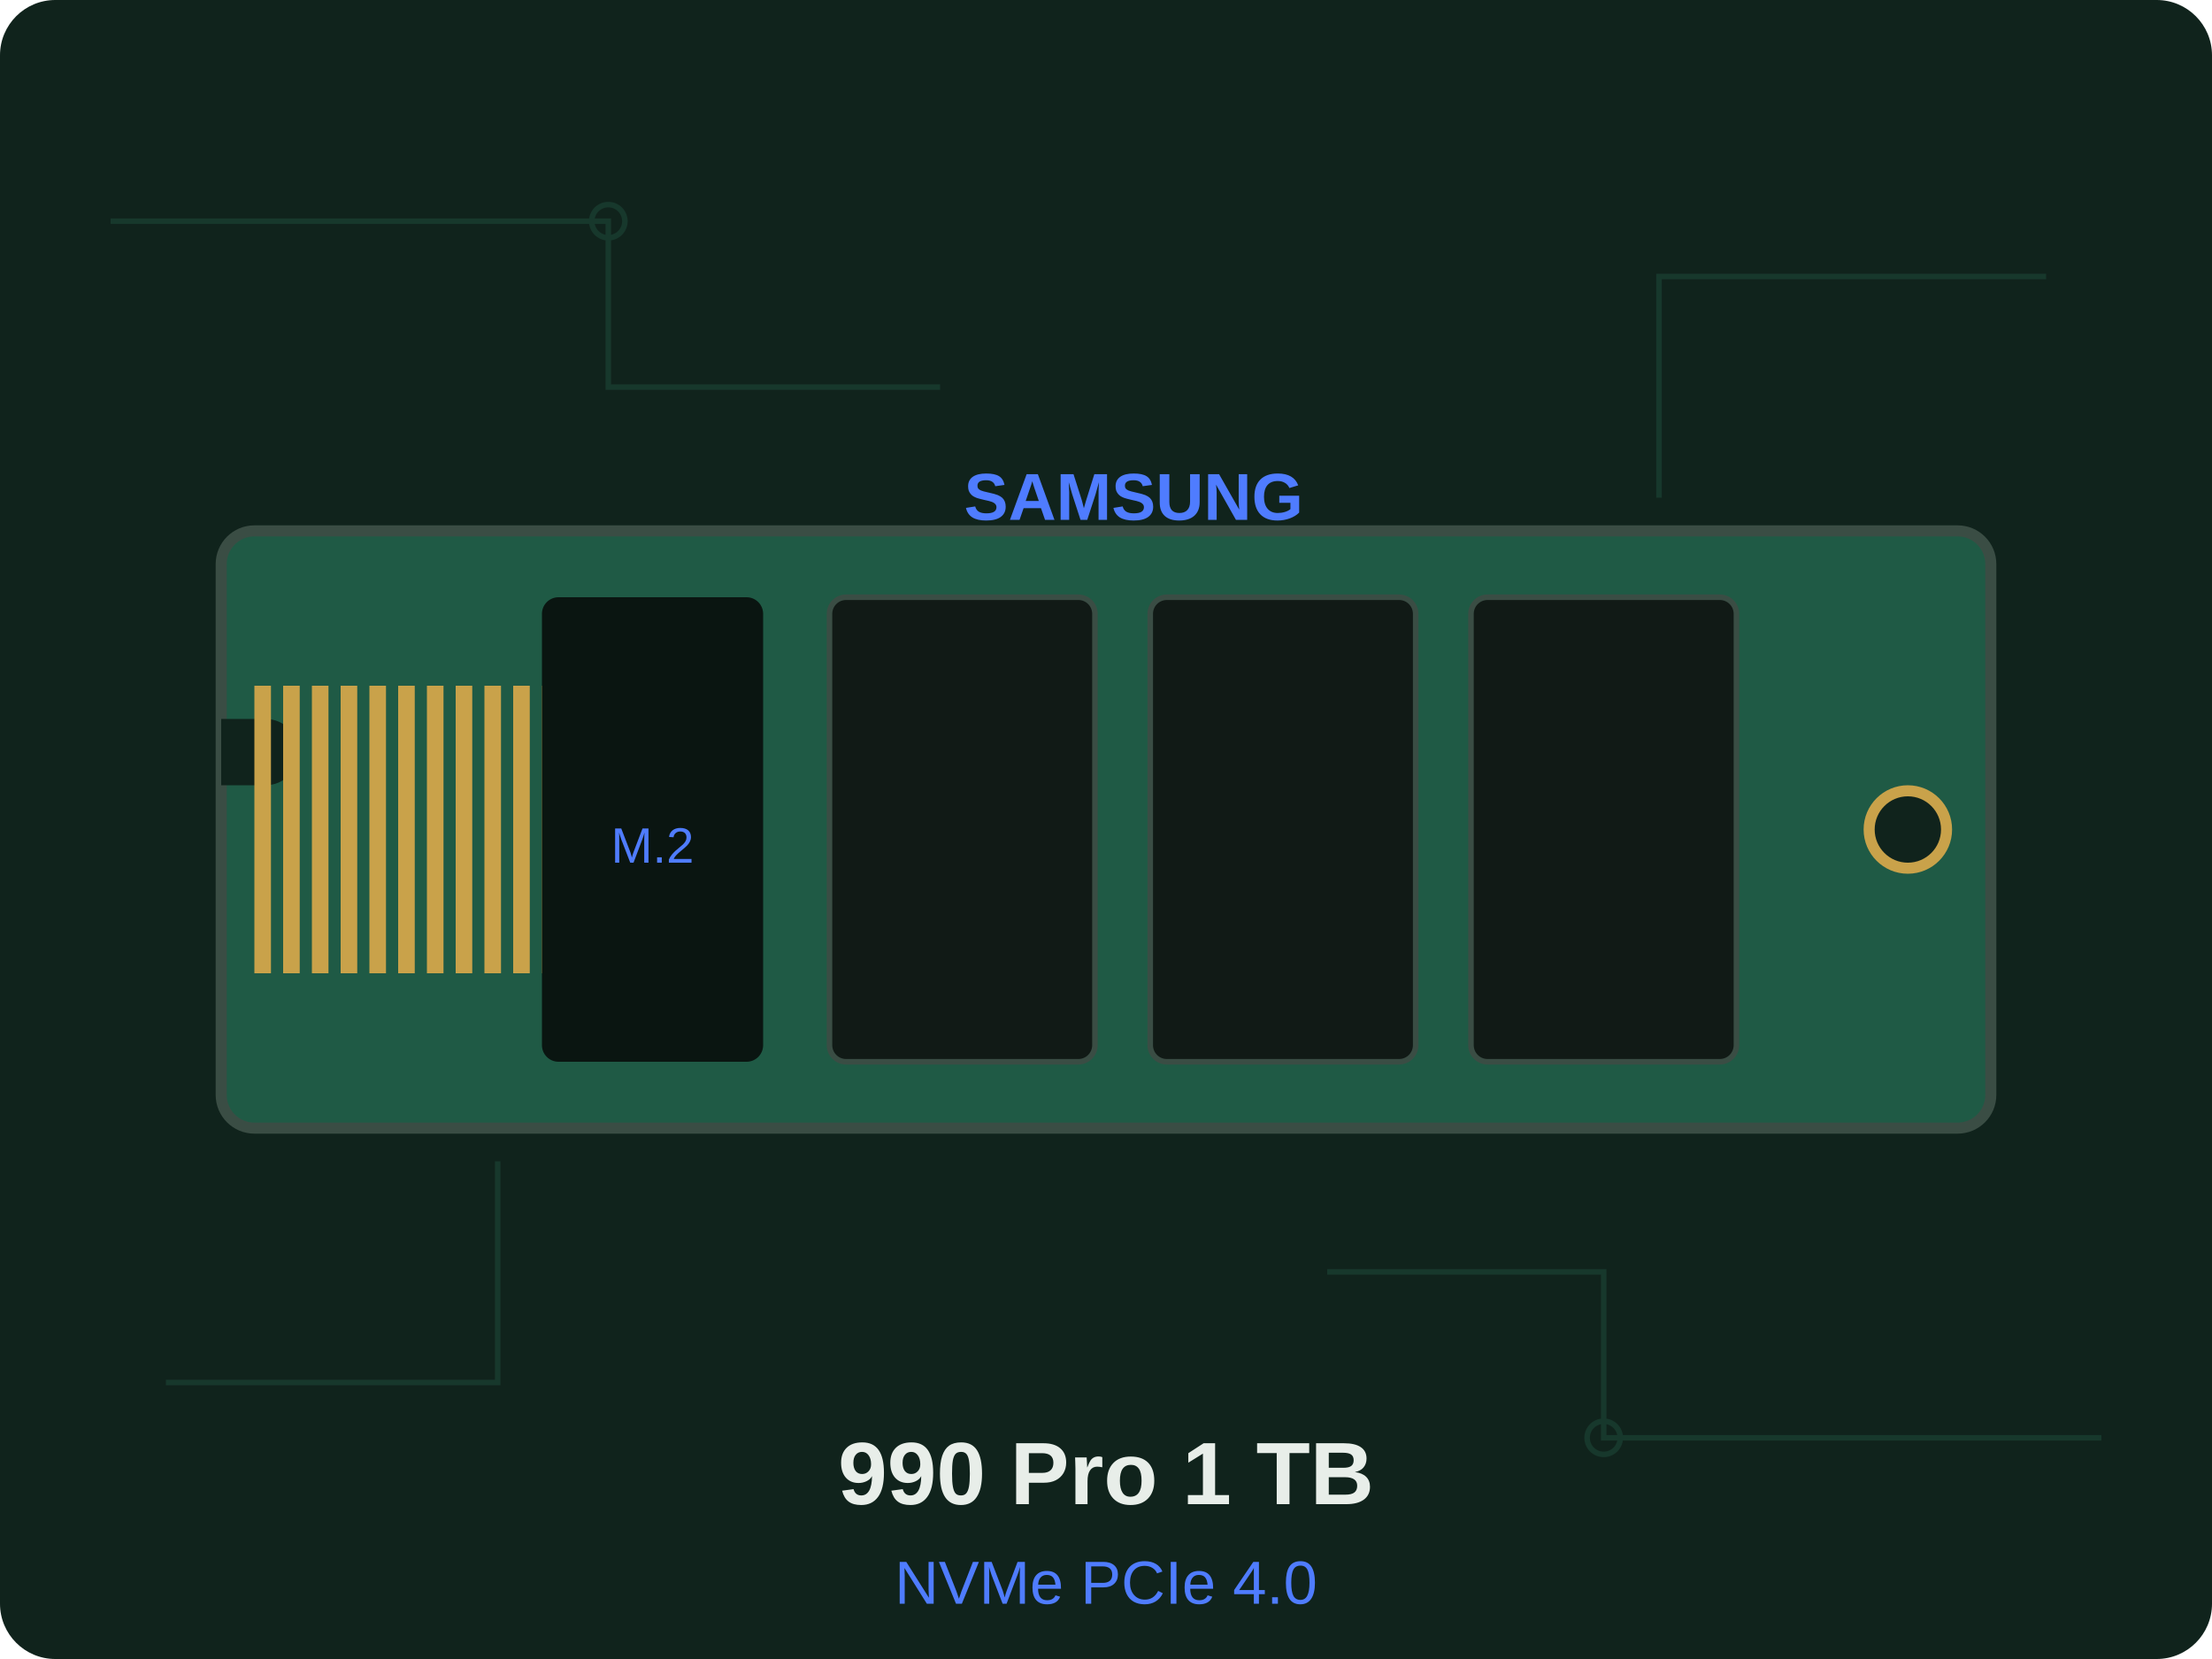
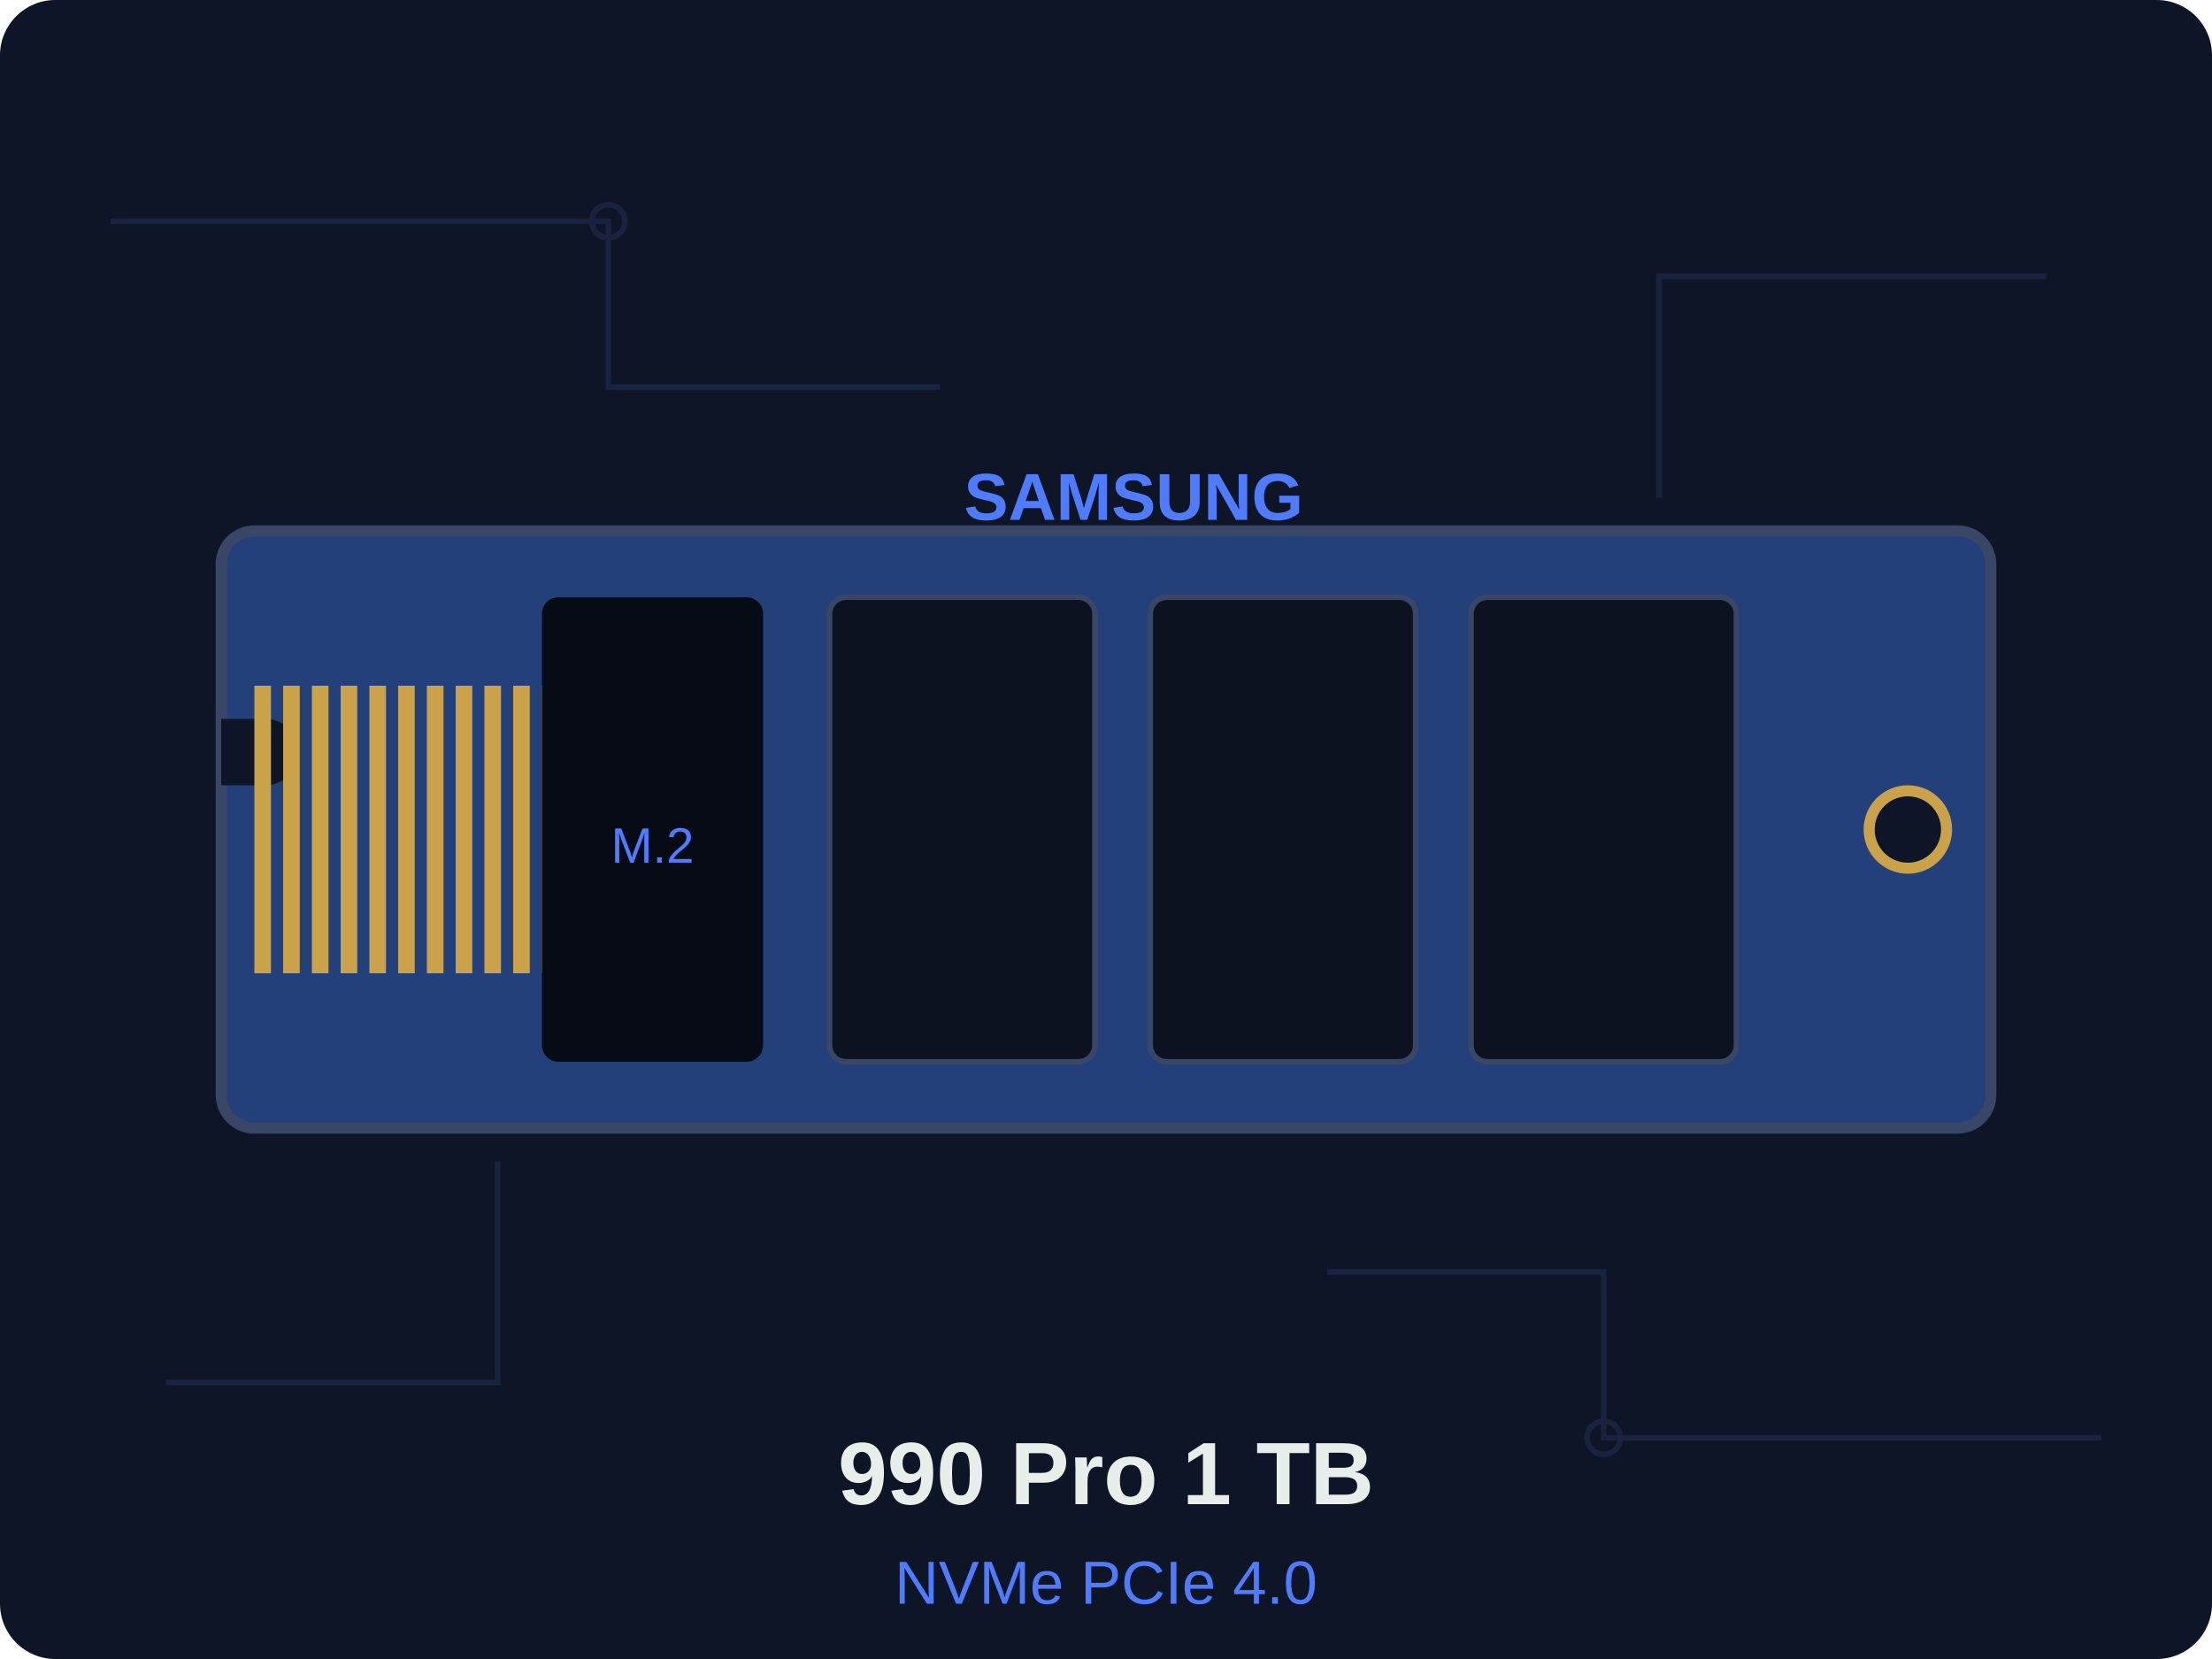
<svg xmlns="http://www.w3.org/2000/svg" viewBox="0 0 400 300" role="img" aria-label="990 Pro 1 TB">
-   <rect width="400" height="300" rx="10" fill="#10231c" />
-   <g opacity=".12" stroke="#4fd1a1" fill="none">
+   <rect width="400" height="300" rx="10" fill="#0e1526" />
+   <g opacity=".12" stroke="#6f8cff" fill="none">
    <path d="M20 40h90v30h60M380 260H290v-30h-50M30 250h60v-40M370 50h-70v40" />
    <circle cx="110" cy="40" r="3" />
    <circle cx="290" cy="260" r="3" />
  </g>
-   <rect x="40" y="96" width="320" height="108" rx="6" fill="#1f5a45" stroke="#3a4d44" stroke-width="2" />
-   <path d="M40 130 h8 a6 6 0 0 1 0 12 h-8z" fill="#10231c" />
+   <rect x="40" y="96" width="320" height="108" rx="6" fill="#24407a" stroke="#3a4666" stroke-width="2" />
+   <path d="M40 130 h8 a6 6 0 0 1 0 12 h-8z" fill="#0e1526" />
  <rect x="46.0" y="124" width="3" height="52" fill="#c9a24a" />
  <rect x="51.2" y="124" width="3" height="52" fill="#c9a24a" />
  <rect x="56.4" y="124" width="3" height="52" fill="#c9a24a" />
  <rect x="61.6" y="124" width="3" height="52" fill="#c9a24a" />
  <rect x="66.8" y="124" width="3" height="52" fill="#c9a24a" />
  <rect x="72.0" y="124" width="3" height="52" fill="#c9a24a" />
  <rect x="77.2" y="124" width="3" height="52" fill="#c9a24a" />
  <rect x="82.4" y="124" width="3" height="52" fill="#c9a24a" />
  <rect x="87.6" y="124" width="3" height="52" fill="#c9a24a" />
  <rect x="92.8" y="124" width="3" height="52" fill="#c9a24a" />
  <rect x="98.0" y="124" width="3" height="52" fill="#c9a24a" />
  <rect x="103.2" y="124" width="3" height="52" fill="#c9a24a" />
  <rect x="108.4" y="124" width="3" height="52" fill="#c9a24a" />
  <rect x="113.6" y="124" width="3" height="52" fill="#c9a24a" />
  <rect x="118.8" y="124" width="3" height="52" fill="#c9a24a" />
  <rect x="124.0" y="124" width="3" height="52" fill="#c9a24a" />
  <rect x="129.2" y="124" width="3" height="52" fill="#c9a24a" />
  <rect x="134.4" y="124" width="3" height="52" fill="#c9a24a" />
-   <rect x="150" y="108" width="48" height="84" rx="3" fill="#111a16" stroke="#3a4d44" />
-   <rect x="208" y="108" width="48" height="84" rx="3" fill="#111a16" stroke="#3a4d44" />
-   <rect x="266" y="108" width="48" height="84" rx="3" fill="#111a16" stroke="#3a4d44" />
-   <rect x="98" y="108" width="40" height="84" rx="3" fill="#0a1511" />
+   <rect x="150" y="108" width="48" height="84" rx="3" fill="#0c1220" stroke="#3a4666" />
+   <rect x="208" y="108" width="48" height="84" rx="3" fill="#0c1220" stroke="#3a4666" />
+   <rect x="266" y="108" width="48" height="84" rx="3" fill="#0c1220" stroke="#3a4666" />
+   <rect x="98" y="108" width="40" height="84" rx="3" fill="#070b16" />
  <text x="118" y="156" text-anchor="middle" font-family="Segoe UI,Arial" font-size="9" fill="#4f7cff">M.2</text>
-   <circle cx="345" cy="150" r="7" fill="#10231c" stroke="#c9a24a" stroke-width="2" />
+   <circle cx="345" cy="150" r="7" fill="#0e1526" stroke="#c9a24a" stroke-width="2" />
  <text x="205" y="94" text-anchor="middle" font-family="Segoe UI,Arial" font-size="12" font-weight="800" fill="#4f7cff">SAMSUNG</text>
  <text x="200" y="272" text-anchor="middle" font-family="Segoe UI,Arial,sans-serif" font-size="16" font-weight="700" fill="#e8eee9">990 Pro 1 TB</text>
  <text x="200" y="290" text-anchor="middle" font-family="Segoe UI,Arial,sans-serif" font-size="11" fill="#4f7cff">NVMe PCIe 4.0</text>
</svg>
